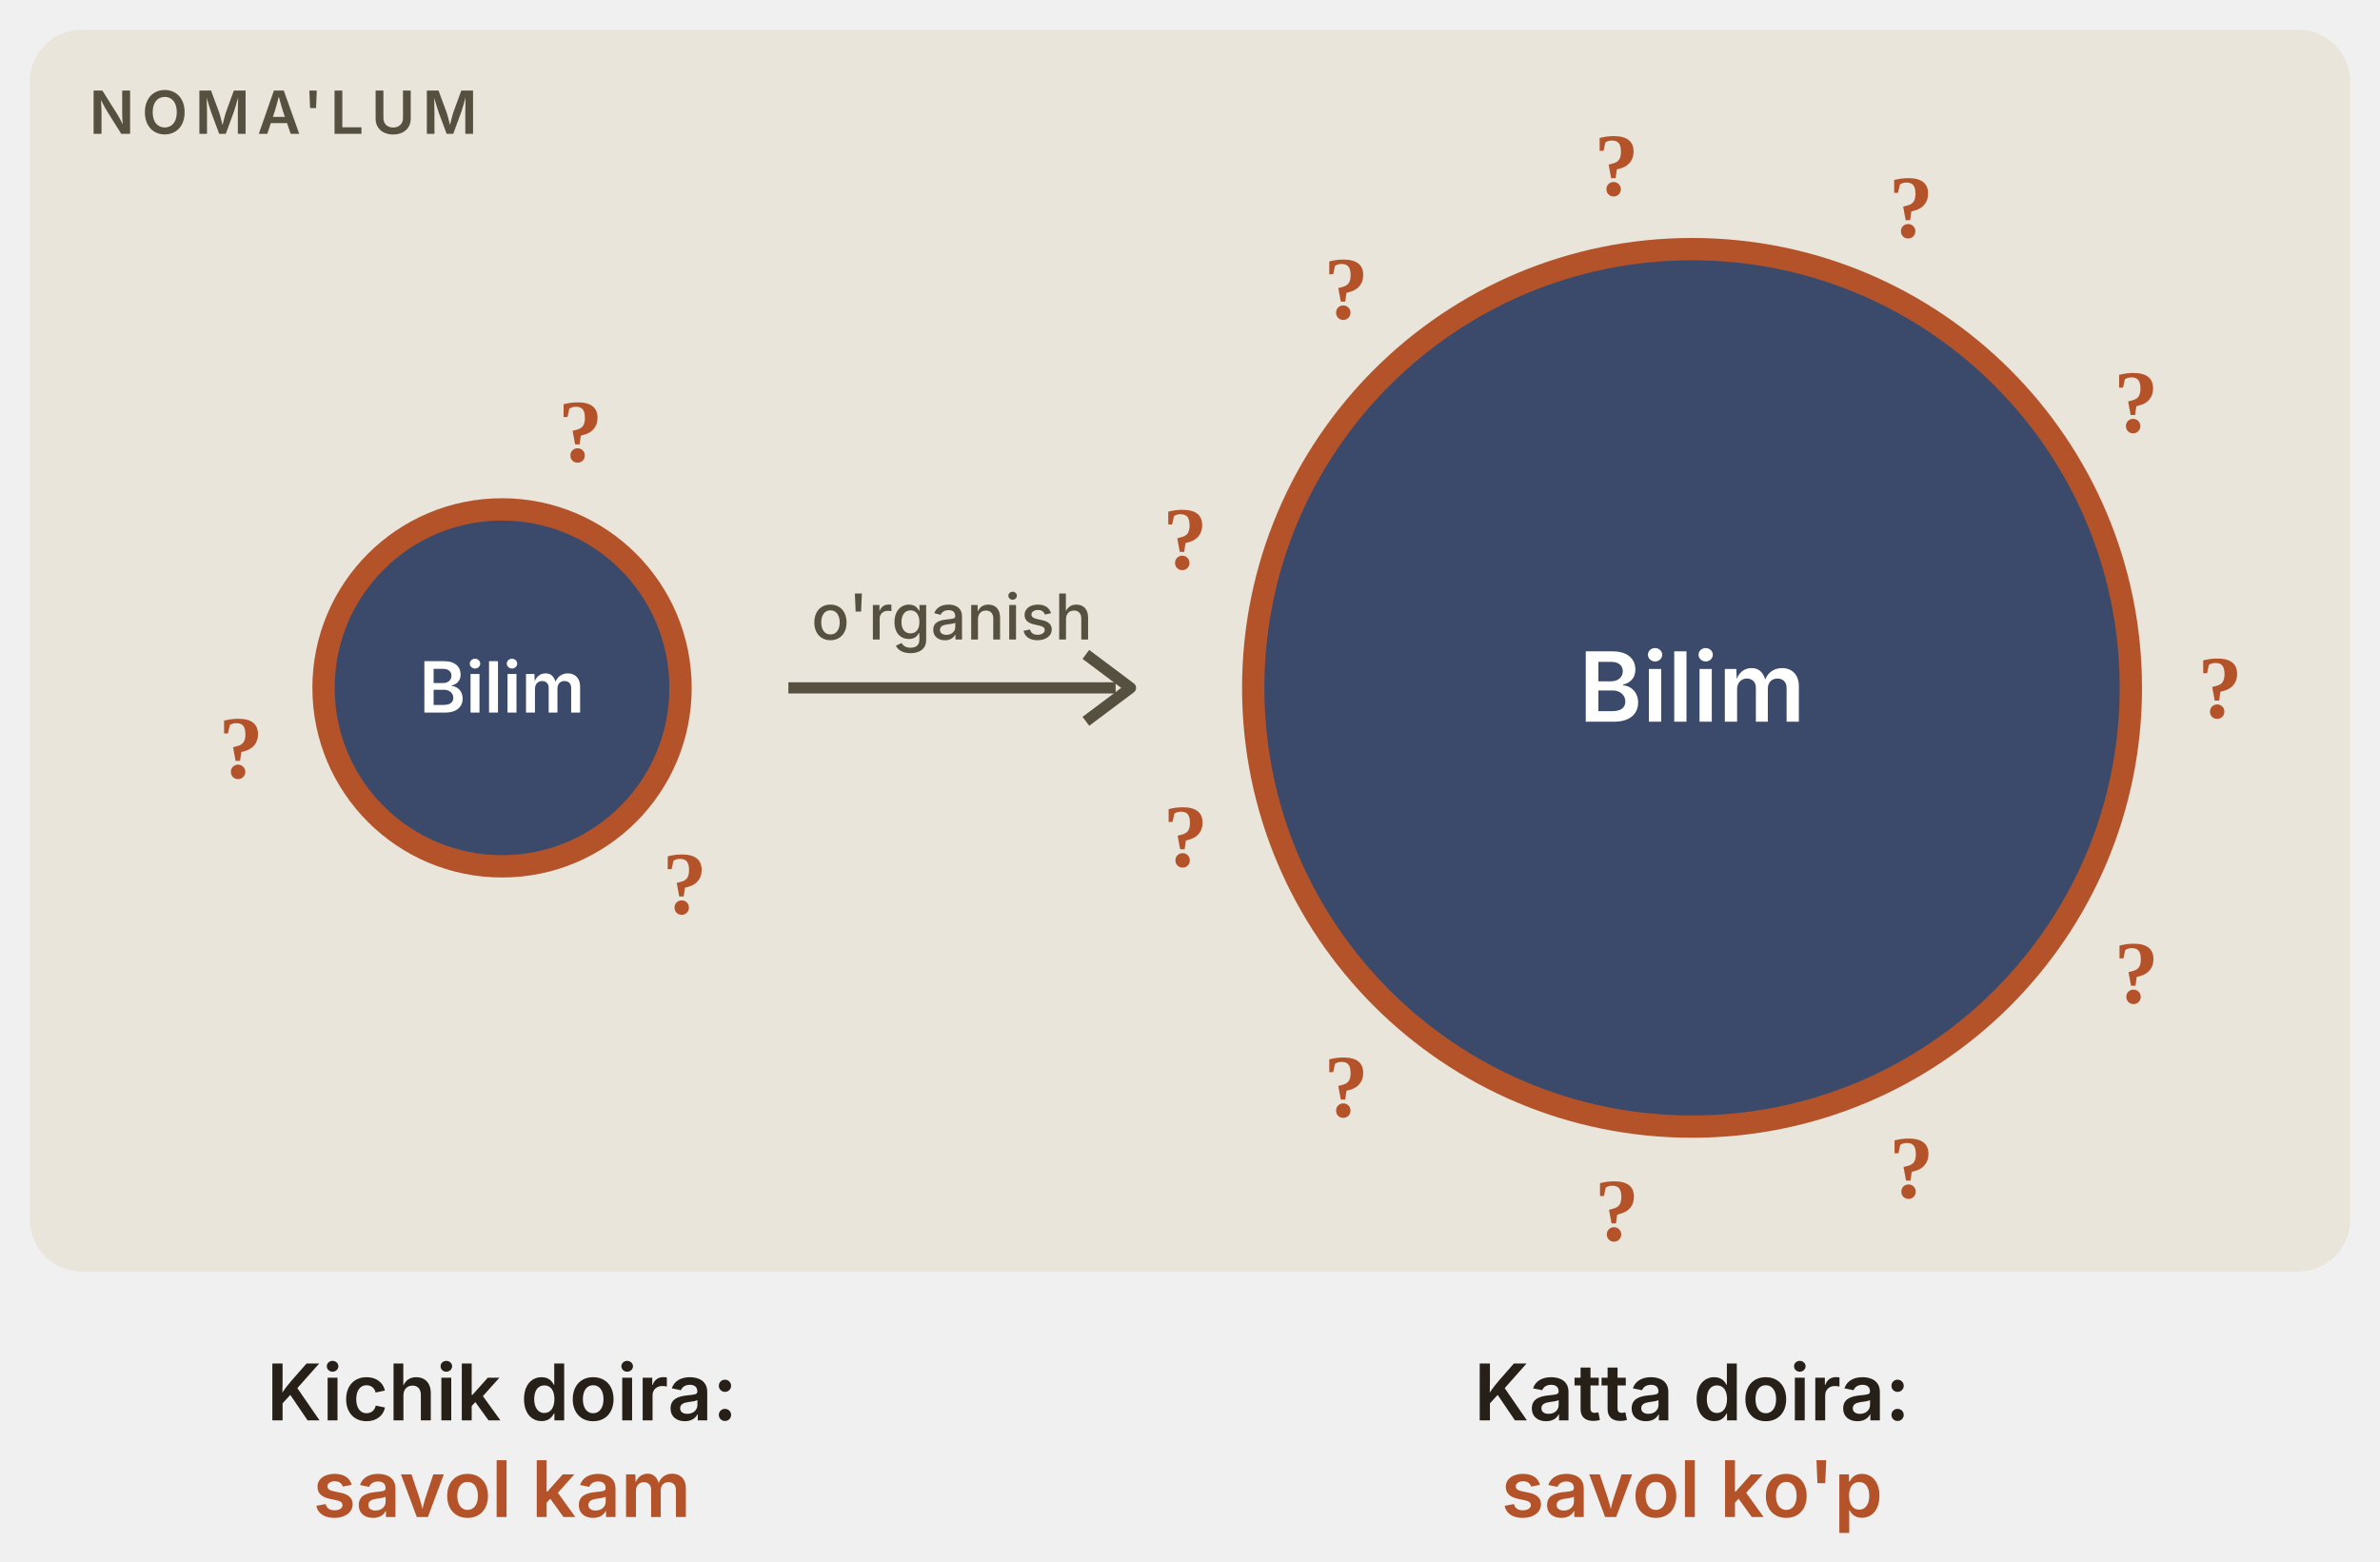
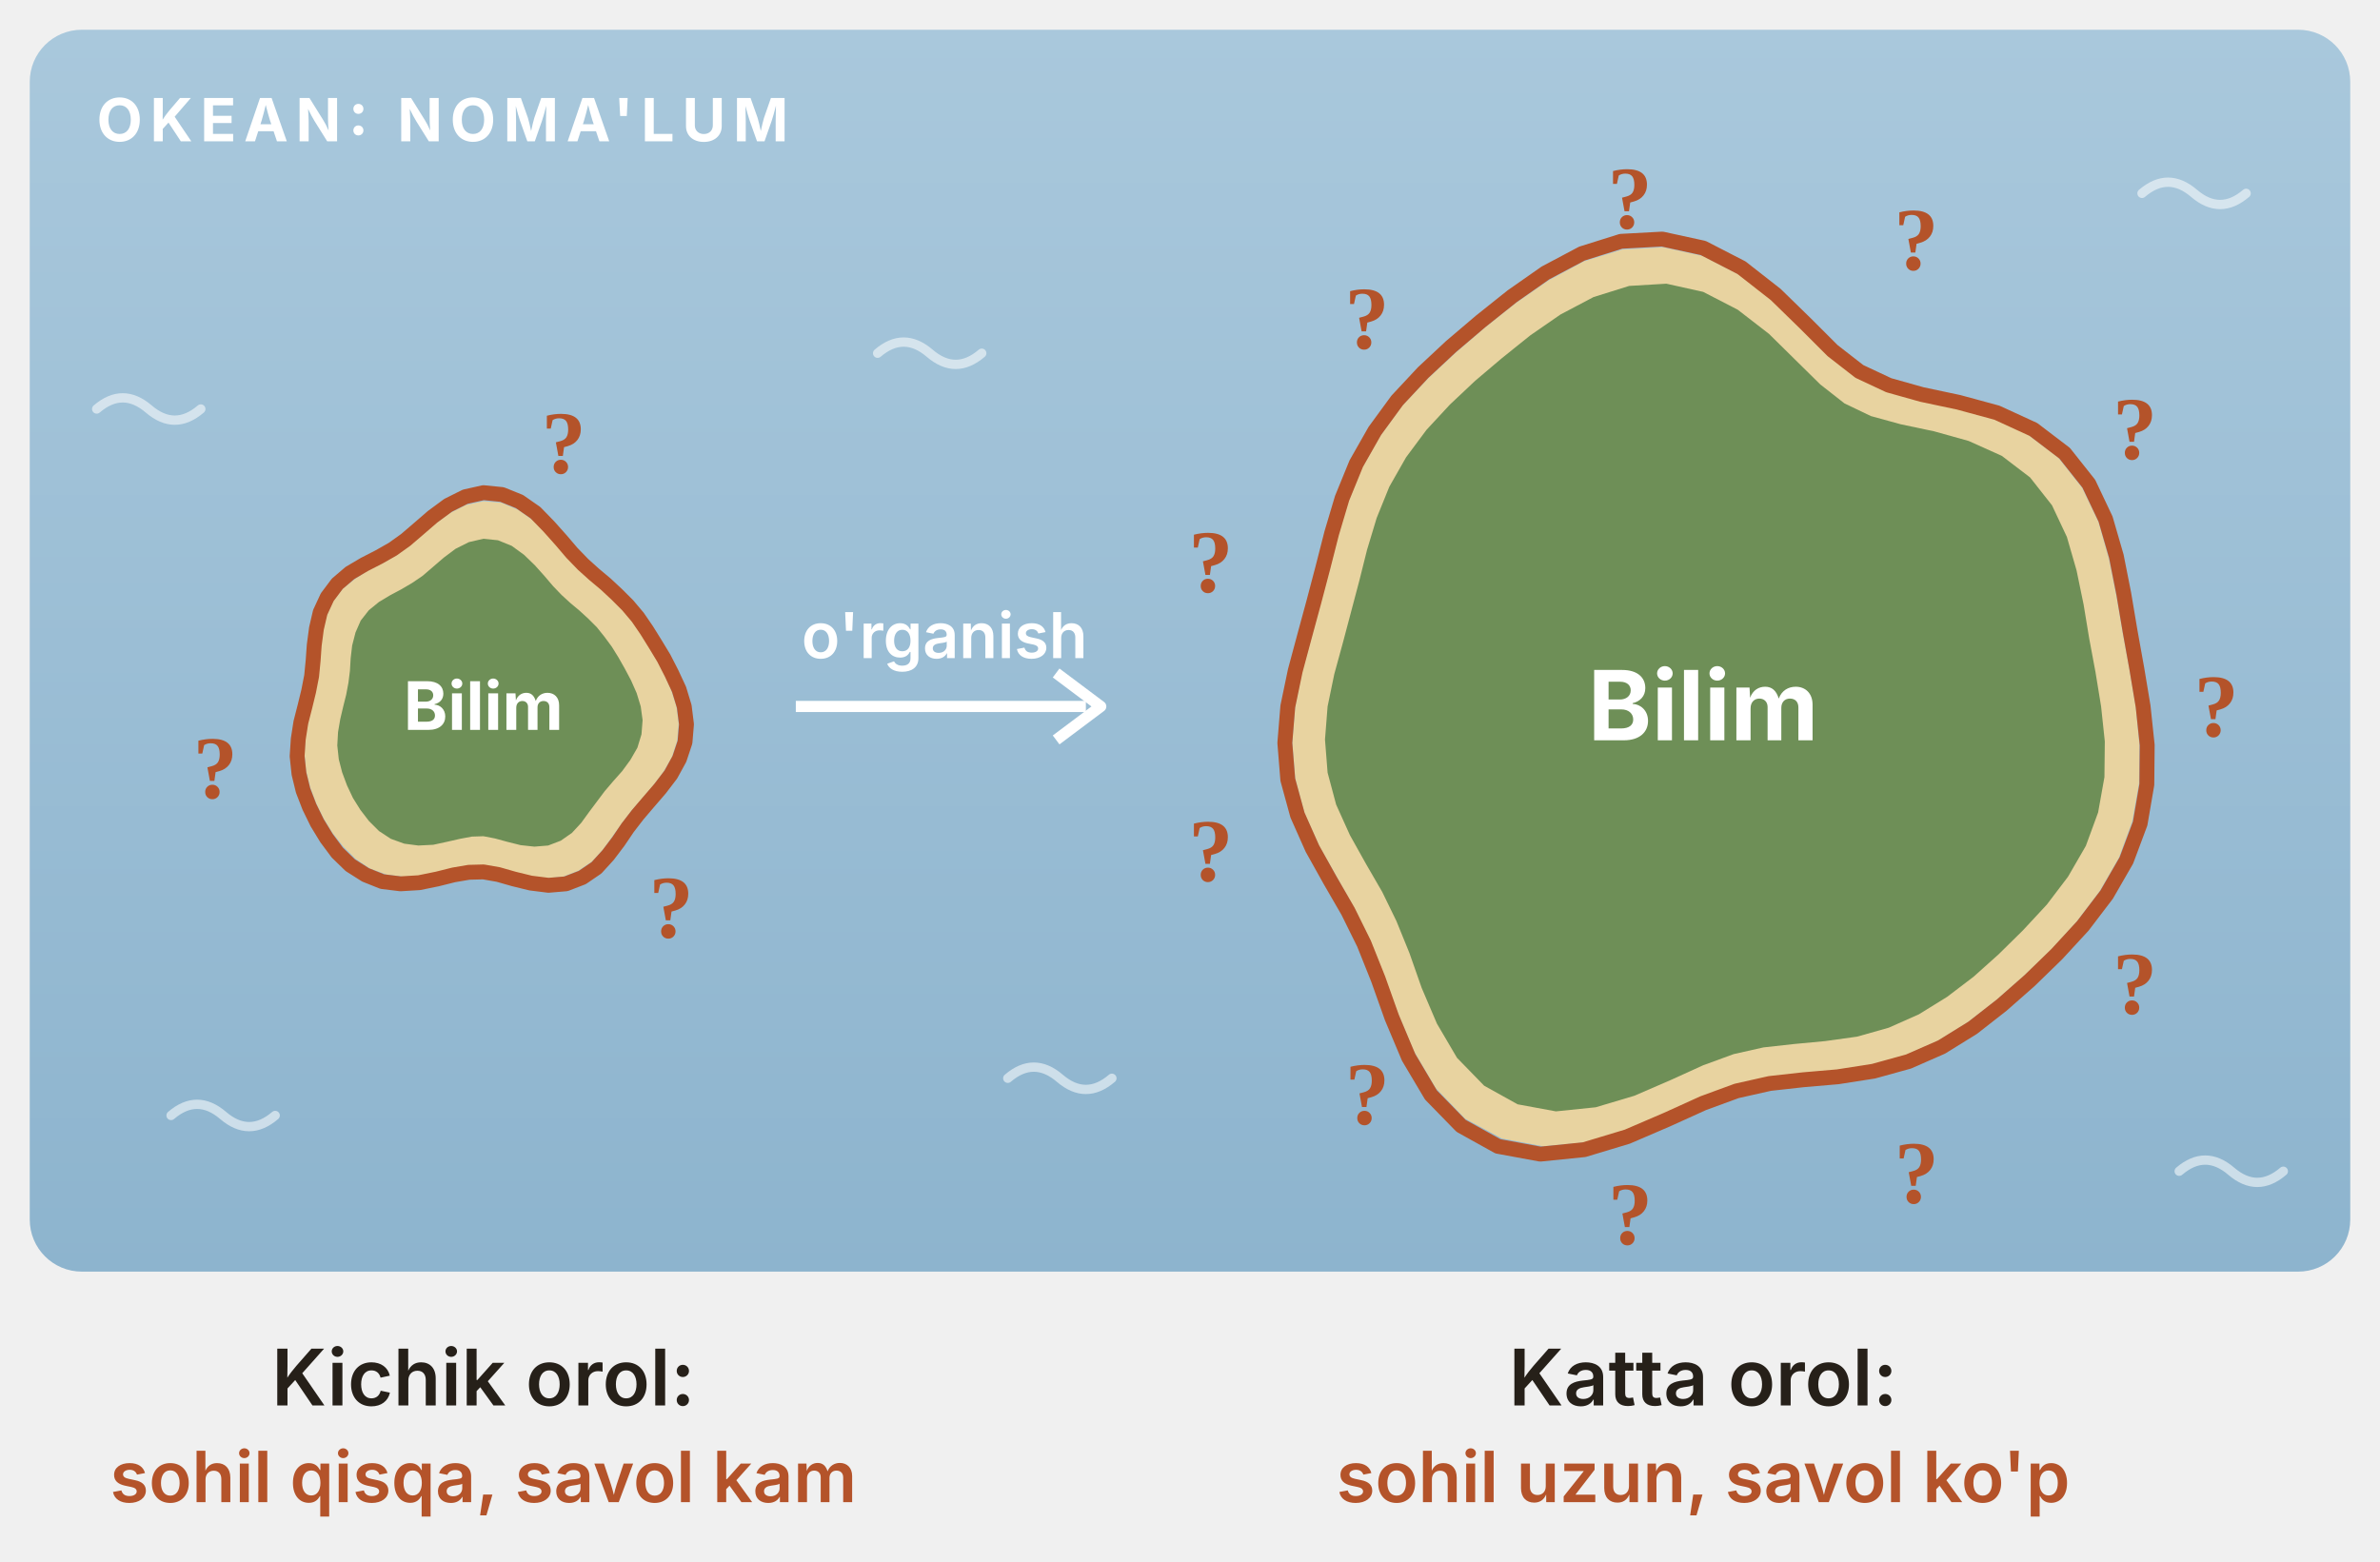
- <svg xmlns="http://www.w3.org/2000/svg" viewBox="0 0 640 420" width="640" height="420" role="img" aria-label="Bilim doirasi kattalashgani sari uning chegarasidagi savollar ko'payadi">
-   <rect x="8" y="8" width="624" height="334" rx="14" fill="#E4DCC9" fill-opacity="0.55" />
-   <text x="24" y="36" font-family="Inter, system-ui, -apple-system, 'Segoe UI', sans-serif" font-size="16" font-weight="600" fill="#55503F" text-anchor="start" letter-spacing="2">NOMA'LUM</text>
+ <svg xmlns="http://www.w3.org/2000/svg" viewBox="0 0 640 420" width="640" height="420" role="img" aria-label="Bilim oroli: orol kattalashgani sari okeanga tegib turgan sohili, ya'ni savollar ko'payadi">
+   <defs>
+     <linearGradient id="i8sea" x1="0" y1="0" x2="0" y2="1">
+       <stop offset="0" stop-color="#A9C8DC" />
+       <stop offset="1" stop-color="#8DB4CE" />
+     </linearGradient>
+   </defs>
+   <rect x="8" y="8" width="624" height="334" rx="14" fill="url(#i8sea)" />
+   <path d="M46,300 q7,-6 14,0 t14,0" stroke="#FFFFFF" stroke-opacity="0.55" stroke-width="2.5" fill="none" stroke-linecap="round" />
+   <path d="M236,95 q7,-6 14,0 t14,0" stroke="#FFFFFF" stroke-opacity="0.55" stroke-width="2.5" fill="none" stroke-linecap="round" />
+   <path d="M271,290 q7,-6 14,0 t14,0" stroke="#FFFFFF" stroke-opacity="0.55" stroke-width="2.5" fill="none" stroke-linecap="round" />
+   <path d="M576,52 q7,-6 14,0 t14,0" stroke="#FFFFFF" stroke-opacity="0.55" stroke-width="2.5" fill="none" stroke-linecap="round" />
+   <path d="M586,315 q7,-6 14,0 t14,0" stroke="#FFFFFF" stroke-opacity="0.55" stroke-width="2.5" fill="none" stroke-linecap="round" />
+   <path d="M26,110 q7,-6 14,0 t14,0" stroke="#FFFFFF" stroke-opacity="0.55" stroke-width="2.5" fill="none" stroke-linecap="round" />
+   <text x="26" y="38" font-family="Inter, system-ui, -apple-system, 'Segoe UI', sans-serif" font-size="16" font-weight="700" fill="#FFFFFF" text-anchor="start" letter-spacing="2">OKEAN: NOMA'LUM</text>
  <g class="pop" style="transition-delay:0.00s">
-     <circle cx="135" cy="185" r="48" fill="#3B4A6B" />
-     <text x="135" y="191.65" font-family="Inter, system-ui, -apple-system, 'Segoe UI', sans-serif" font-size="19" font-weight="600" fill="#FFFFFF" text-anchor="middle">Bilim</text>
+     <path d="M181.9,190.0 L182.5,194.6 L182.1,199.2 L180.7,203.6 L178.4,207.6 L175.6,211.3 L172.7,214.7 L169.9,217.9 L167.3,221.3 L164.8,224.8 L162.2,228.4 L159.2,231.7 L155.5,234.2 L151.4,235.8 L146.8,236.2 L142.2,235.7 L137.9,234.6 L133.8,233.4 L130.0,232.8 L126.3,232.8 L122.3,233.6 L118.0,234.6 L113.4,235.5 L108.6,235.8 L103.9,235.2 L99.5,233.6 L95.6,231.0 L92.3,227.7 L89.4,224.0 L87.0,220.1 L85.0,216.0 L83.4,211.7 L82.3,207.3 L81.9,202.9 L82.1,198.4 L82.9,194.1 L83.9,190.0 L84.8,186.0 L85.6,182.2 L86.0,178.2 L86.3,174.1 L86.8,169.9 L87.8,165.7 L89.6,161.7 L92.2,158.3 L95.6,155.6 L99.2,153.3 L103.0,151.4 L106.5,149.4 L109.9,147.0 L113.3,144.1 L116.9,141.0 L120.8,138.1 L125.3,135.8 L130.0,134.8 L134.8,135.2 L139.3,137.1 L143.4,140.0 L146.9,143.5 L150.0,147.0 L152.9,150.3 L155.7,153.3 L158.6,155.9 L161.6,158.4 L164.5,161.0 L167.3,163.9 L169.9,167.0 L172.2,170.3 L174.4,173.8 L176.6,177.5 L178.6,181.4 L180.5,185.6 Z" fill="#E8D3A0" />
+     <path d="M172.3,190.0 L172.8,193.7 L172.5,197.5 L171.4,201.1 L169.5,204.4 L167.3,207.4 L164.9,210.1 L162.6,212.8 L160.5,215.6 L158.4,218.4 L156.3,221.3 L153.8,224.0 L150.8,226.1 L147.4,227.4 L143.7,227.7 L140.0,227.3 L136.4,226.4 L133.1,225.5 L130.0,224.9 L126.9,225.0 L123.7,225.6 L120.2,226.4 L116.5,227.2 L112.5,227.4 L108.7,226.9 L105.1,225.6 L101.9,223.5 L99.2,220.8 L96.9,217.8 L94.9,214.6 L93.3,211.2 L92.0,207.7 L91.1,204.2 L90.7,200.5 L90.9,196.9 L91.5,193.4 L92.3,190.0 L93.1,186.8 L93.7,183.6 L94.1,180.4 L94.3,177.0 L94.7,173.6 L95.6,170.1 L97.0,166.9 L99.2,164.1 L101.9,161.9 L104.9,160.1 L107.9,158.5 L110.8,156.8 L113.6,154.9 L116.4,152.5 L119.3,150.0 L122.5,147.6 L126.1,145.8 L130.0,144.9 L133.9,145.3 L137.6,146.8 L140.9,149.2 L143.8,152.0 L146.4,154.9 L148.7,157.6 L151.0,160.0 L153.4,162.2 L155.8,164.2 L158.2,166.4 L160.5,168.7 L162.5,171.2 L164.5,173.9 L166.3,176.8 L168.0,179.8 L169.7,183.0 L171.2,186.4 Z" fill="#6E8F57" />
+     <text x="130" y="196.3" font-family="Inter, system-ui, -apple-system, 'Segoe UI', sans-serif" font-size="18" font-weight="700" fill="#FFFFFF" text-anchor="middle">Bilim</text>
  </g>
-   <path class="draw" pathLength="1" style="transition-delay:0.30s" d="M135,137 A48,48 0 1 1 135,233 A48,48 0 1 1 135,137" fill="none" stroke="#B4532A" stroke-width="6" />
+   <path class="draw" pathLength="1" style="transition-delay:0.30s" d="M184.0,190.0 L184.6,194.8 L184.2,199.6 L182.7,204.1 L180.4,208.3 L177.5,212.1 L174.4,215.7 L171.5,219.1 L168.8,222.6 L166.3,226.3 L163.5,230.0 L160.4,233.4 L156.6,236.0 L152.2,237.7 L147.5,238.1 L142.7,237.5 L138.2,236.4 L134.0,235.2 L130.0,234.5 L126.1,234.6 L122.0,235.3 L117.6,236.4 L112.7,237.4 L107.7,237.7 L102.8,237.1 L98.3,235.3 L94.2,232.7 L90.7,229.3 L87.8,225.4 L85.3,221.3 L83.2,217.0 L81.5,212.6 L80.4,208.1 L79.9,203.4 L80.2,198.8 L80.9,194.3 L82.0,190.0 L83.0,185.9 L83.8,181.8 L84.2,177.7 L84.5,173.5 L85.1,169.0 L86.1,164.7 L88.0,160.6 L90.7,157.0 L94.1,154.1 L98.0,151.8 L101.9,149.8 L105.6,147.7 L109.1,145.2 L112.6,142.2 L116.3,139.0 L120.5,135.9 L125.1,133.6 L130.0,132.5 L135.0,133.0 L139.7,134.9 L144.0,137.9 L147.6,141.6 L150.9,145.3 L153.8,148.7 L156.8,151.8 L159.8,154.5 L162.9,157.1 L165.9,159.9 L168.8,162.8 L171.5,166.0 L173.9,169.5 L176.2,173.2 L178.5,177.0 L180.6,181.1 L182.6,185.4 Z" fill="none" stroke="#B4532A" stroke-width="4" stroke-linejoin="round" />
  <g class="pop" style="transition-delay:1.10s">
-     <text x="156.1" y="124.1" font-family="Fraunces, Georgia, 'Times New Roman', serif" font-size="24" font-weight="700" fill="#B4532A" text-anchor="middle">?</text>
+     <text x="151.6" y="127.2" font-family="Fraunces, Georgia, 'Times New Roman', serif" font-size="24" font-weight="700" fill="#B4532A" text-anchor="middle">?</text>
  </g>
  <g class="pop" style="transition-delay:1.17s">
-     <text x="184.1" y="245.7" font-family="Fraunces, Georgia, 'Times New Roman', serif" font-size="24" font-weight="700" fill="#B4532A" text-anchor="middle">?</text>
+     <text x="180.5" y="252.1" font-family="Fraunces, Georgia, 'Times New Roman', serif" font-size="24" font-weight="700" fill="#B4532A" text-anchor="middle">?</text>
  </g>
  <g class="pop" style="transition-delay:1.24s">
-     <text x="64.8" y="209.2" font-family="Fraunces, Georgia, 'Times New Roman', serif" font-size="24" font-weight="700" fill="#B4532A" text-anchor="middle">?</text>
+     <text x="57.9" y="214.6" font-family="Fraunces, Georgia, 'Times New Roman', serif" font-size="24" font-weight="700" fill="#B4532A" text-anchor="middle">?</text>
  </g>
  <g class="pop" style="transition-delay:0.50s">
-     <circle cx="455" cy="185" r="118" fill="#3B4A6B" />
-     <text x="455" y="194.1" font-family="Inter, system-ui, -apple-system, 'Segoe UI', sans-serif" font-size="26" font-weight="600" fill="#FFFFFF" text-anchor="middle">Bilim</text>
+     <path d="M574.3,190.0 L575.3,200.3 L575.2,210.7 L573.4,220.9 L569.8,230.7 L564.6,239.7 L558.4,247.9 L551.5,255.5 L544.3,262.4 L536.9,268.9 L529.2,274.9 L521.0,280.0 L512.2,283.9 L503.0,286.4 L493.6,287.8 L484.4,288.6 L475.6,289.6 L466.9,291.6 L458.0,294.9 L448.4,299.2 L437.9,303.7 L426.6,307.2 L414.9,308.3 L403.8,306.2 L394.0,300.9 L386.1,292.7 L380.2,282.7 L375.8,272.2 L372.1,262.1 L368.4,252.7 L364.2,244.2 L359.5,235.9 L354.8,227.6 L350.8,218.7 L348.3,209.4 L347.5,199.7 L348.3,190.0 L350.2,180.6 L352.7,171.4 L355.1,162.4 L357.5,153.4 L359.8,144.2 L362.6,134.9 L366.3,125.8 L371.2,117.2 L377.1,109.1 L384.0,101.8 L391.4,94.9 L399.2,88.2 L407.5,81.6 L416.3,75.5 L425.9,70.3 L436.3,67.1 L447.2,66.5 L458.0,68.9 L468.1,74.1 L477.2,81.2 L485.1,88.9 L492.2,95.9 L499.3,101.4 L507.0,105.1 L515.7,107.5 L525.5,109.6 L535.6,112.4 L545.2,116.8 L553.5,123.1 L559.9,131.2 L564.3,140.4 L567.1,150.3 L569.1,160.2 L570.8,170.1 L572.6,180.0 Z" fill="#E8D3A0" />
+     <path d="M565.0,190.0 L566.0,199.4 L565.9,209.0 L564.2,218.5 L560.9,227.5 L556.1,235.8 L550.4,243.3 L544.0,250.2 L537.4,256.7 L530.7,262.7 L523.6,268.1 L516.0,272.8 L507.9,276.4 L499.4,278.8 L490.8,280.0 L482.3,280.8 L474.2,281.7 L466.2,283.5 L458.0,286.5 L449.2,290.5 L439.5,294.7 L429.1,297.8 L418.4,298.9 L408.1,297.0 L399.1,292.0 L391.8,284.5 L386.4,275.3 L382.3,265.7 L379.0,256.3 L375.5,247.7 L371.7,239.9 L367.3,232.3 L363.0,224.6 L359.3,216.4 L357.0,207.8 L356.3,198.9 L357.0,190.0 L358.8,181.3 L361.1,172.9 L363.3,164.6 L365.5,156.3 L367.6,147.9 L370.2,139.3 L373.6,130.9 L378.1,123.0 L383.6,115.6 L389.9,108.8 L396.7,102.4 L403.9,96.3 L411.5,90.2 L419.6,84.6 L428.5,79.9 L438.1,76.9 L448.1,76.3 L458.0,78.5 L467.3,83.3 L475.7,89.8 L482.9,96.9 L489.5,103.4 L496.0,108.5 L503.1,111.9 L511.1,114.1 L520.1,116.0 L529.4,118.6 L538.3,122.6 L545.9,128.4 L551.8,135.9 L555.8,144.4 L558.4,153.4 L560.3,162.6 L561.8,171.7 L563.5,180.8 Z" fill="#6E8F57" />
+     <text x="458" y="199.1" font-family="Inter, system-ui, -apple-system, 'Segoe UI', sans-serif" font-size="26" font-weight="700" fill="#FFFFFF" text-anchor="middle">Bilim</text>
  </g>
-   <path class="draw" pathLength="1" style="transition-delay:0.80s" d="M455,67 A118,118 0 1 1 455,303 A118,118 0 1 1 455,67" fill="none" stroke="#B4532A" stroke-width="6" />
+   <path class="draw" pathLength="1" style="transition-delay:0.80s" d="M576.3,190.0 L577.4,200.4 L577.3,211.0 L575.5,221.5 L571.8,231.4 L566.5,240.6 L560.1,249.0 L553.1,256.6 L545.8,263.7 L538.3,270.3 L530.5,276.4 L522.1,281.6 L513.2,285.5 L503.8,288.1 L494.2,289.6 L484.9,290.4 L475.9,291.4 L467.0,293.4 L458.0,296.7 L448.3,301.1 L437.6,305.7 L426.0,309.2 L414.2,310.4 L402.8,308.3 L392.9,302.8 L384.8,294.5 L378.8,284.4 L374.3,273.7 L370.6,263.3 L366.8,253.8 L362.5,245.1 L357.7,236.8 L352.9,228.2 L348.9,219.2 L346.3,209.7 L345.5,199.8 L346.3,190.0 L348.3,180.4 L350.8,171.1 L353.3,161.9 L355.7,152.8 L358.1,143.4 L360.9,134.0 L364.7,124.7 L369.7,115.9 L375.7,107.7 L382.7,100.2 L390.2,93.2 L398.2,86.4 L406.6,79.7 L415.6,73.4 L425.4,68.2 L435.9,64.9 L447.0,64.3 L458.0,66.7 L468.3,72.0 L477.5,79.2 L485.6,87.1 L492.8,94.3 L500.0,99.9 L507.9,103.6 L516.8,106.1 L526.7,108.2 L537.0,111.0 L546.8,115.5 L555.2,121.9 L561.7,130.1 L566.2,139.6 L569.1,149.6 L571.1,159.7 L572.8,169.8 L574.6,179.8 Z" fill="none" stroke="#B4532A" stroke-width="4" stroke-linejoin="round" />
  <g class="pop" style="transition-delay:1.60s">
-     <text x="434.7" y="52.5" font-family="Fraunces, Georgia, 'Times New Roman', serif" font-size="24" font-weight="700" fill="#B4532A" text-anchor="middle">?</text>
+     <text x="438.3" y="61.4" font-family="Fraunces, Georgia, 'Times New Roman', serif" font-size="24" font-weight="700" fill="#B4532A" text-anchor="middle">?</text>
  </g>
  <g class="pop" style="transition-delay:1.67s">
-     <text x="513.9" y="63.8" font-family="Fraunces, Georgia, 'Times New Roman', serif" font-size="24" font-weight="700" fill="#B4532A" text-anchor="middle">?</text>
+     <text x="515.3" y="72.5" font-family="Fraunces, Georgia, 'Times New Roman', serif" font-size="24" font-weight="700" fill="#B4532A" text-anchor="middle">?</text>
  </g>
  <g class="pop" style="transition-delay:1.74s">
-     <text x="574.4" y="116.2" font-family="Fraunces, Georgia, 'Times New Roman', serif" font-size="24" font-weight="700" fill="#B4532A" text-anchor="middle">?</text>
+     <text x="574.1" y="123.4" font-family="Fraunces, Georgia, 'Times New Roman', serif" font-size="24" font-weight="700" fill="#B4532A" text-anchor="middle">?</text>
  </g>
  <g class="pop" style="transition-delay:1.81s">
-     <text x="597.0" y="193.0" font-family="Fraunces, Georgia, 'Times New Roman', serif" font-size="24" font-weight="700" fill="#B4532A" text-anchor="middle">?</text>
+     <text x="596.0" y="198.0" font-family="Fraunces, Georgia, 'Times New Roman', serif" font-size="24" font-weight="700" fill="#B4532A" text-anchor="middle">?</text>
  </g>
  <g class="pop" style="transition-delay:1.88s">
-     <text x="574.5" y="269.7" font-family="Fraunces, Georgia, 'Times New Roman', serif" font-size="24" font-weight="700" fill="#B4532A" text-anchor="middle">?</text>
+     <text x="574.1" y="272.6" font-family="Fraunces, Georgia, 'Times New Roman', serif" font-size="24" font-weight="700" fill="#B4532A" text-anchor="middle">?</text>
  </g>
  <g class="pop" style="transition-delay:1.95s">
-     <text x="514.0" y="322.1" font-family="Fraunces, Georgia, 'Times New Roman', serif" font-size="24" font-weight="700" fill="#B4532A" text-anchor="middle">?</text>
+     <text x="515.4" y="323.5" font-family="Fraunces, Georgia, 'Times New Roman', serif" font-size="24" font-weight="700" fill="#B4532A" text-anchor="middle">?</text>
  </g>
  <g class="pop" style="transition-delay:2.02s">
-     <text x="434.8" y="333.6" font-family="Fraunces, Georgia, 'Times New Roman', serif" font-size="24" font-weight="700" fill="#B4532A" text-anchor="middle">?</text>
+     <text x="438.4" y="334.6" font-family="Fraunces, Georgia, 'Times New Roman', serif" font-size="24" font-weight="700" fill="#B4532A" text-anchor="middle">?</text>
  </g>
  <g class="pop" style="transition-delay:2.09s">
-     <text x="362.0" y="300.3" font-family="Fraunces, Georgia, 'Times New Roman', serif" font-size="24" font-weight="700" fill="#B4532A" text-anchor="middle">?</text>
+     <text x="367.7" y="302.3" font-family="Fraunces, Georgia, 'Times New Roman', serif" font-size="24" font-weight="700" fill="#B4532A" text-anchor="middle">?</text>
  </g>
  <g class="pop" style="transition-delay:2.16s">
-     <text x="318.8" y="233.0" font-family="Fraunces, Georgia, 'Times New Roman', serif" font-size="24" font-weight="700" fill="#B4532A" text-anchor="middle">?</text>
+     <text x="325.6" y="236.9" font-family="Fraunces, Georgia, 'Times New Roman', serif" font-size="24" font-weight="700" fill="#B4532A" text-anchor="middle">?</text>
  </g>
  <g class="pop" style="transition-delay:2.23s">
-     <text x="318.7" y="153.0" font-family="Fraunces, Georgia, 'Times New Roman', serif" font-size="24" font-weight="700" fill="#B4532A" text-anchor="middle">?</text>
+     <text x="325.6" y="159.2" font-family="Fraunces, Georgia, 'Times New Roman', serif" font-size="24" font-weight="700" fill="#B4532A" text-anchor="middle">?</text>
  </g>
  <g class="pop" style="transition-delay:2.30s">
-     <text x="362.0" y="85.7" font-family="Fraunces, Georgia, 'Times New Roman', serif" font-size="24" font-weight="700" fill="#B4532A" text-anchor="middle">?</text>
+     <text x="367.6" y="93.7" font-family="Fraunces, Georgia, 'Times New Roman', serif" font-size="24" font-weight="700" fill="#B4532A" text-anchor="middle">?</text>
  </g>
  <g class="pop" style="transition-delay:0.35s">
-     <path d="M212,185 L300,185" stroke="#55503F" stroke-width="3" fill="none" />
-     <path d="M292,176 L304,185 L292,194" stroke="#55503F" stroke-width="3" fill="none" stroke-linejoin="round" />
-     <text x="256" y="172" font-family="Inter, system-ui, -apple-system, 'Segoe UI', sans-serif" font-size="17" font-weight="500" fill="#55503F" text-anchor="middle">o'rganish</text>
+     <path d="M214,190 L292,190" stroke="#FFFFFF" stroke-width="3" fill="none" />
+     <path d="M284,181 L296,190 L284,199" stroke="#FFFFFF" stroke-width="3" fill="none" stroke-linejoin="round" />
+     <text x="254" y="177" font-family="Inter, system-ui, -apple-system, 'Segoe UI', sans-serif" font-size="17" font-weight="600" fill="#FFFFFF" text-anchor="middle">o'rganish</text>
  </g>
-   <text x="135" y="382" font-family="Inter, system-ui, -apple-system, 'Segoe UI', sans-serif" font-size="21" font-weight="600" fill="#262019" text-anchor="middle">Kichik doira:</text>
-   <text x="135" y="408" font-family="Inter, system-ui, -apple-system, 'Segoe UI', sans-serif" font-size="21" font-weight="600" fill="#B4532A" text-anchor="middle">savol kam</text>
-   <text x="455" y="382" font-family="Inter, system-ui, -apple-system, 'Segoe UI', sans-serif" font-size="21" font-weight="600" fill="#262019" text-anchor="middle">Katta doira:</text>
-   <text x="455" y="408" font-family="Inter, system-ui, -apple-system, 'Segoe UI', sans-serif" font-size="21" font-weight="600" fill="#B4532A" text-anchor="middle">savol ko'p</text>
+   <text x="130" y="378" font-family="Inter, system-ui, -apple-system, 'Segoe UI', sans-serif" font-size="21" font-weight="600" fill="#262019" text-anchor="middle">Kichik orol:</text>
+   <text x="130" y="404" font-family="Inter, system-ui, -apple-system, 'Segoe UI', sans-serif" font-size="19" font-weight="600" fill="#B4532A" text-anchor="middle">sohil qisqa, savol kam</text>
+   <text x="458" y="378" font-family="Inter, system-ui, -apple-system, 'Segoe UI', sans-serif" font-size="21" font-weight="600" fill="#262019" text-anchor="middle">Katta orol:</text>
+   <text x="458" y="404" font-family="Inter, system-ui, -apple-system, 'Segoe UI', sans-serif" font-size="19" font-weight="600" fill="#B4532A" text-anchor="middle">sohil uzun, savol ko'p</text>
</svg>
